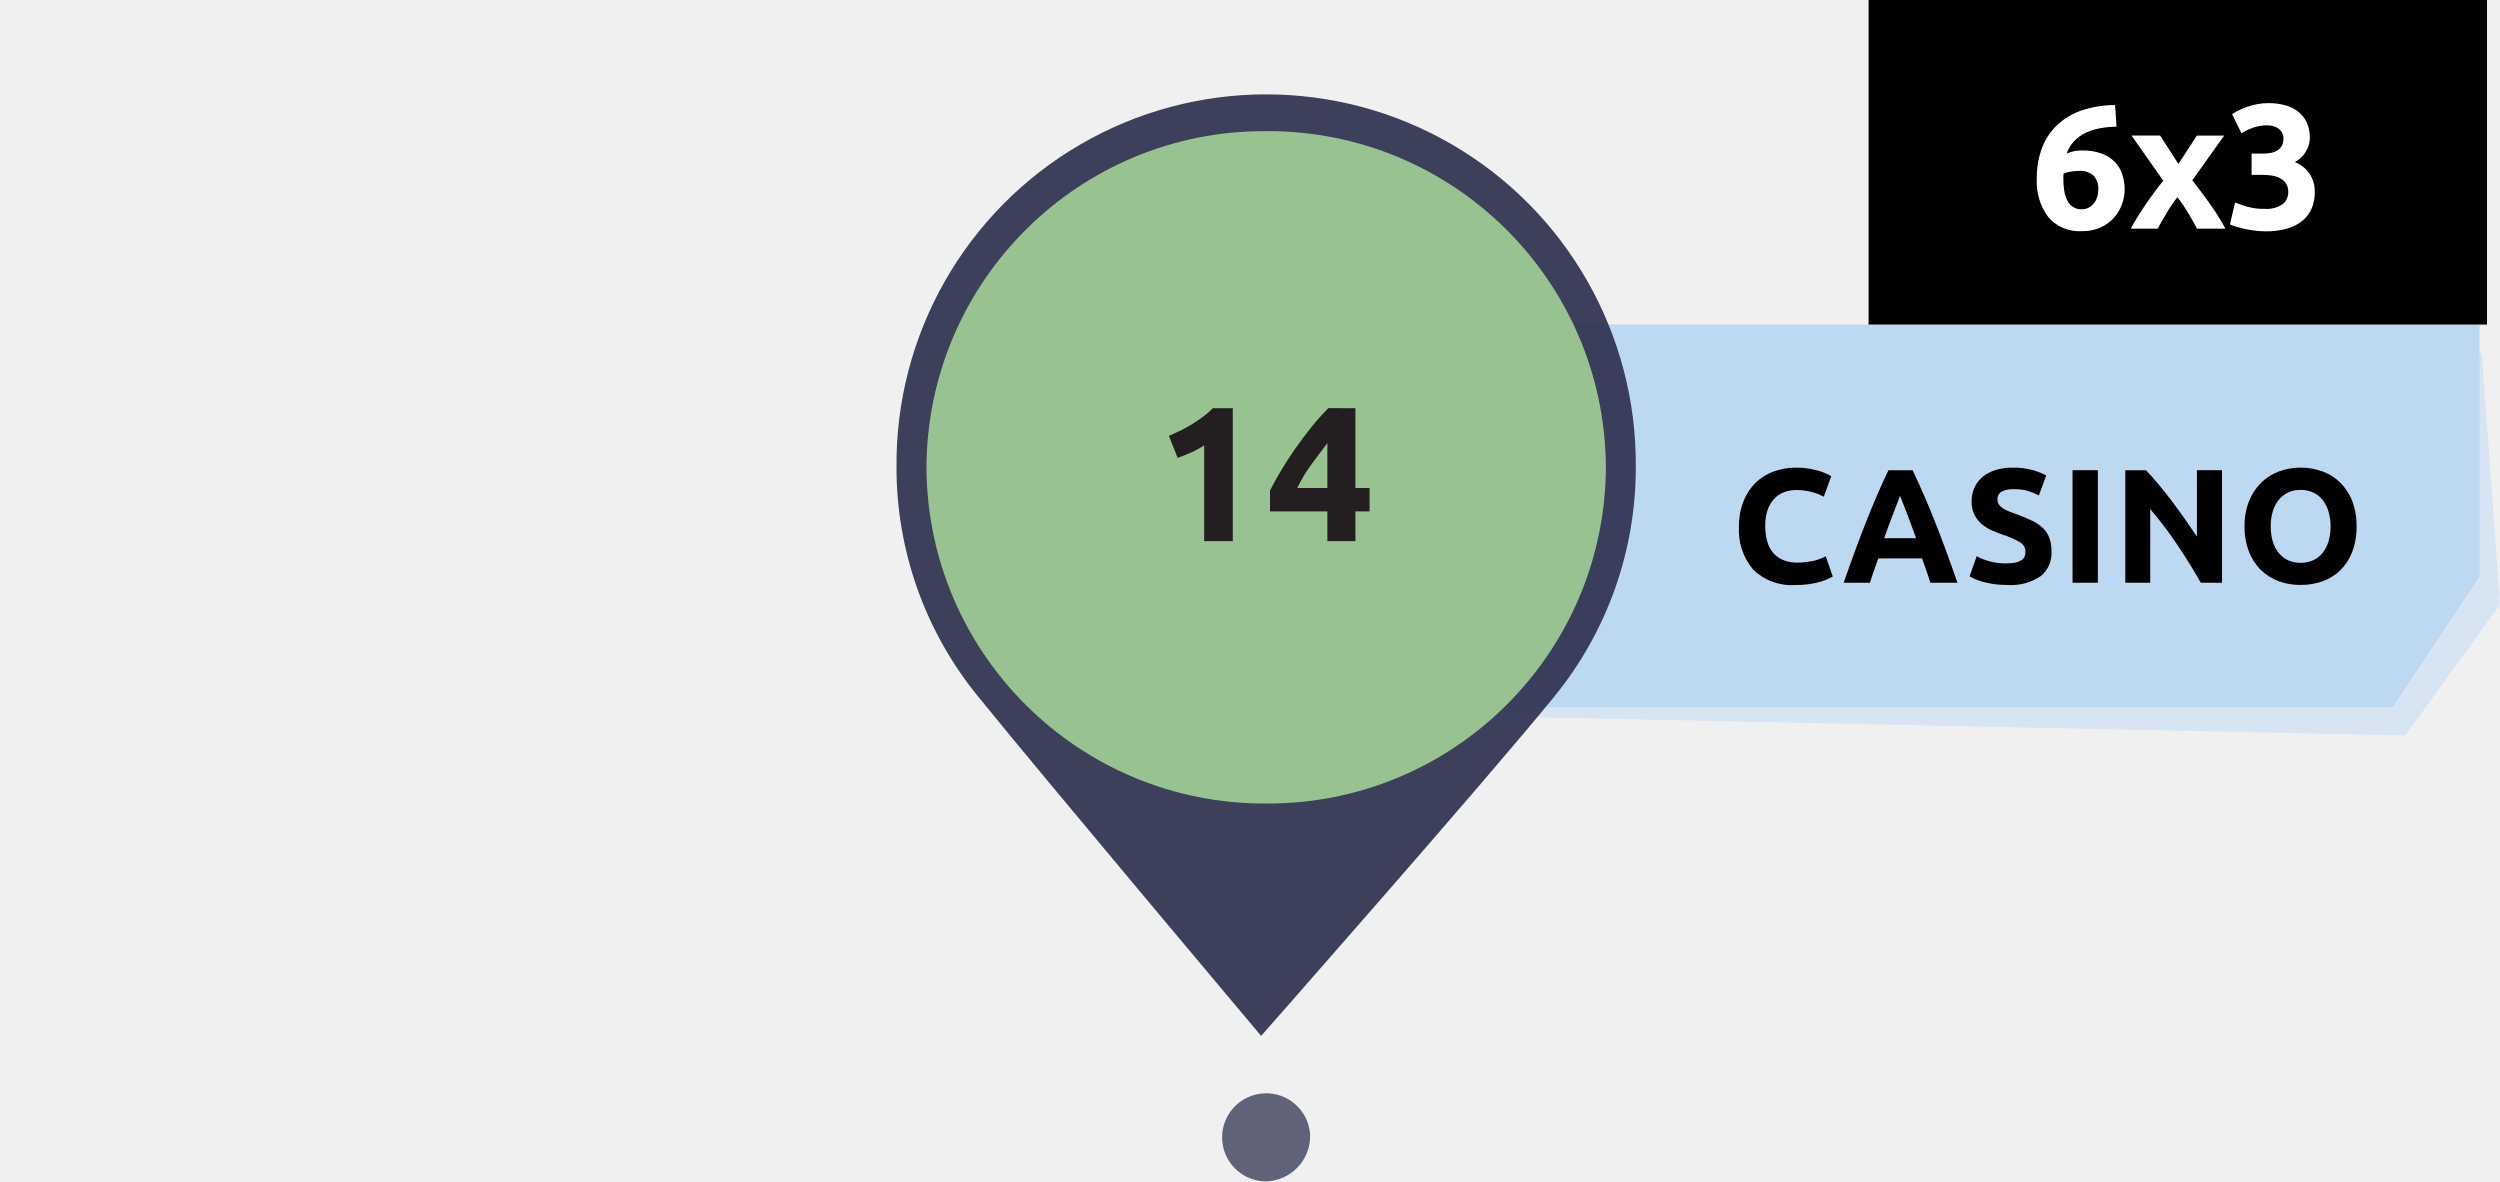
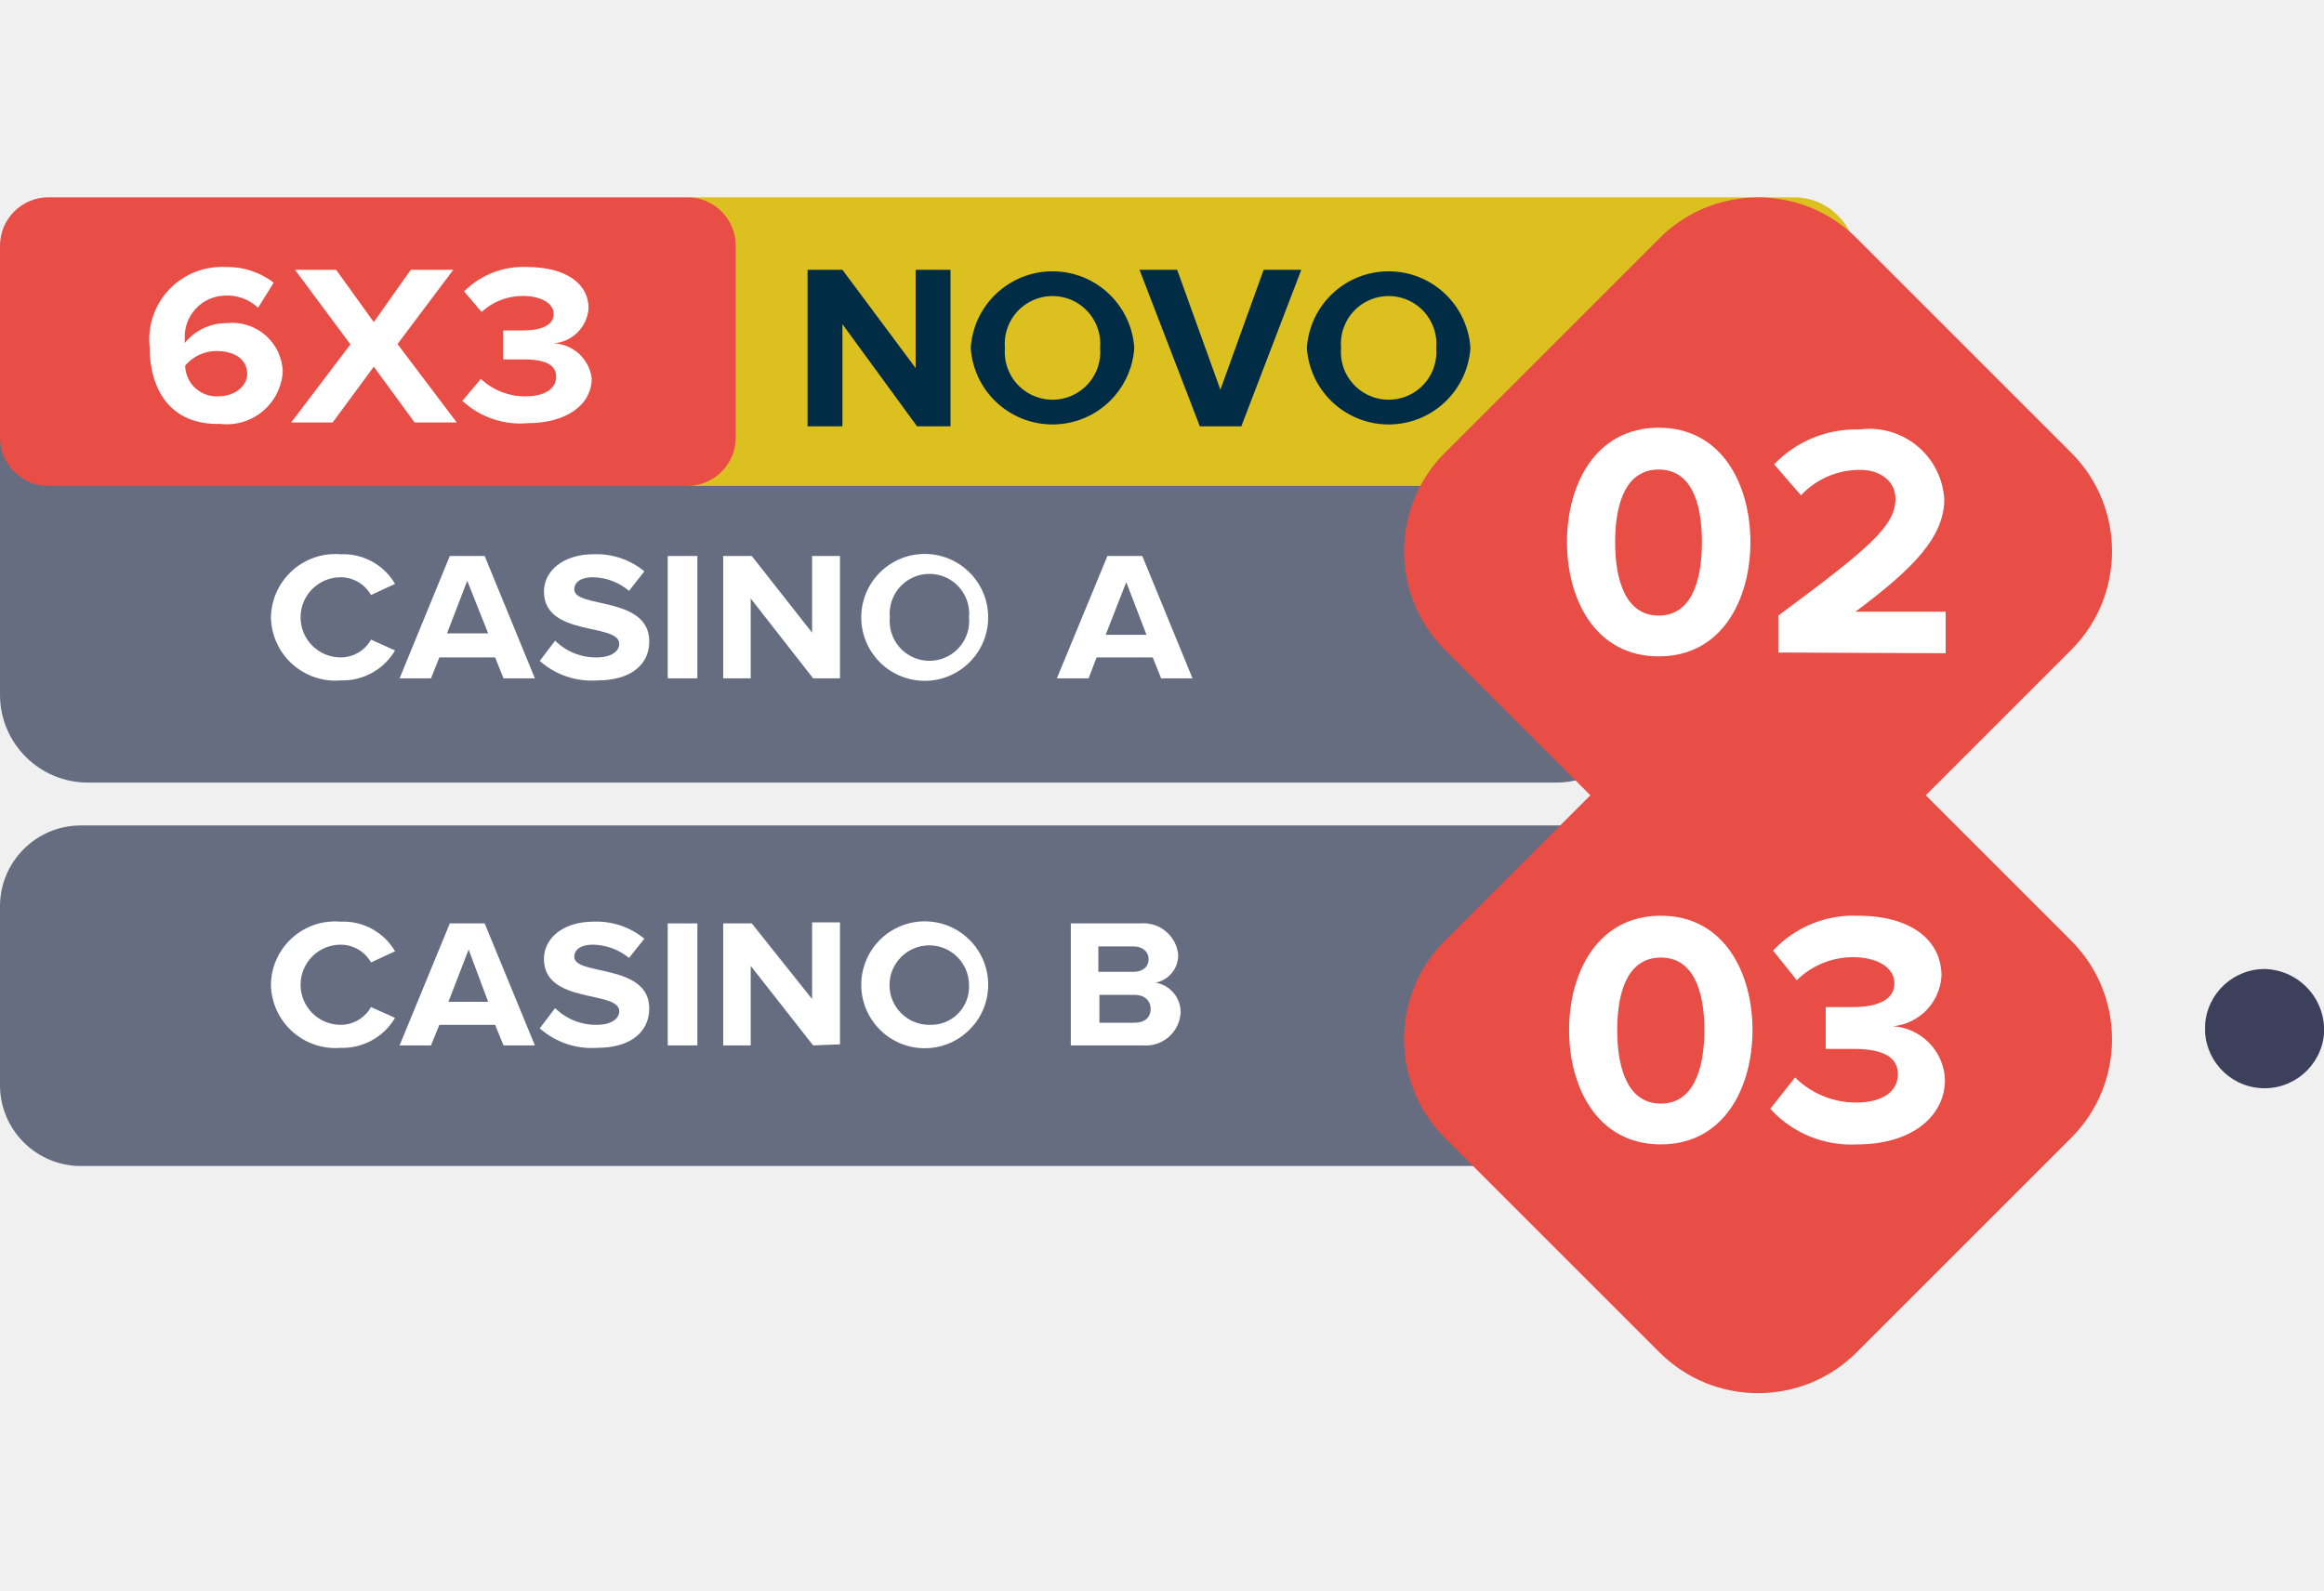
- <svg xmlns="http://www.w3.org/2000/svg" width="169.418" height="80.059" viewBox="0 0 169.418 80.059">
-   <g id="casino" transform="translate(-470.926 -104.601)">
-     <g id="Group_20" data-name="Group 20" transform="translate(553.75 178.334)" opacity="0.92">
-       <g id="Group_19" data-name="Group 19">
-         <path id="Path_27" data-name="Path 27" d="M374.811,48.227a2.985,2.985,0,1,0-2.982,3.16,3.075,3.075,0,0,0,2.982-3.16Z" transform="translate(-368.851 -45.061)" fill="#2d314e" opacity="0.8" />
+ <svg xmlns="http://www.w3.org/2000/svg" width="140" height="95.826" viewBox="0 0 66.65 34.3">
+   <defs>
+     <style>.cls-1{fill:none;}.cls-2{opacity:0.92;}.cls-3{clip-path:url(#clip-path);}.cls-4{clip-path:url(#clip-path-2);}.cls-5{fill:#2d314e;}.cls-6{fill:#676d81;}.cls-7{fill:#fff;}.cls-8{fill:#dcc020;}.cls-9{fill:#002c46;}.cls-10{fill:#e84d46;}.cls-11{clip-path:url(#clip-path-3);}</style>
+     <clipPath id="clip-path">
+       <rect class="cls-1" x="63.24" y="22.14" width="3.41" height="3.62" />
+     </clipPath>
+     <clipPath id="clip-path-2">
+       <rect class="cls-1" x="63.24" y="22.14" width="3.41" height="3.61" />
+     </clipPath>
+     <clipPath id="clip-path-3">
+       <rect class="cls-1" x="4.05" y="1.64" width="13" height="5" />
+     </clipPath>
+   </defs>
+   <g id="Layer_2" data-name="Layer 2">
+     <g id="Layer_1-2" data-name="Layer 1">
+       <g class="cls-2">
+         <g class="cls-3">
+           <g class="cls-4">
+             <path class="cls-5" d="M66.65,24A1.71,1.71,0,1,1,65,22.14,1.75,1.75,0,0,1,66.65,24" />
+           </g>
+         </g>
      </g>
-     </g>
-     <g id="Group_42" data-name="Group 42" transform="translate(559.915 126.595)">
-       <path id="Path_55" data-name="Path 55" d="M446.657,46.869l-66.843-1.4,1.767-24.527h70.263L453.083,38Z" transform="translate(-372.654 -19.022)" fill="#bdd8f1" opacity="0.5" />
-       <path id="Path_56" data-name="Path 56" d="M444.285,46.16H371.128V20.233H450.17V37.3Z" transform="translate(-371.128 -20.233)" fill="#bdd8f1" />
-       <path id="Path_57" data-name="Path 57" d="M417.3,27.307v9.951l7.382-9.951Z" transform="translate(-345.639 -11.331)" fill="#bdd8f1" />
-     </g>
-     <g id="Group_44" data-name="Group 44" transform="translate(597.555 104.601)">
-       <g id="Group_43" data-name="Group 43">
-         <rect id="Rectangle_26" data-name="Rectangle 26" width="41.91" height="21.994" />
-         <path id="_6x3" data-name="6x3" d="M3.288-3.912a3.579,3.579,0,0,0-.564.048,1.662,1.662,0,0,0-.468.132q0,.048-.006.144t-.006.168A5.287,5.287,0,0,0,2.3-2.6a2.286,2.286,0,0,0,.2.672,1.149,1.149,0,0,0,.384.45,1.049,1.049,0,0,0,.6.162A.974.974,0,0,0,4-1.446a1.154,1.154,0,0,0,.348-.318,1.353,1.353,0,0,0,.2-.426,1.656,1.656,0,0,0,.066-.45,1.335,1.335,0,0,0-.306-.942A1.35,1.35,0,0,0,3.288-3.912ZM3.516-5.3a3.7,3.7,0,0,1,1.326.21,2.438,2.438,0,0,1,.894.57,2.148,2.148,0,0,1,.5.84A3.28,3.28,0,0,1,6.4-2.664a3.005,3.005,0,0,1-.174.984,2.749,2.749,0,0,1-.528.912,2.766,2.766,0,0,1-.9.672A2.935,2.935,0,0,1,3.5.168,2.782,2.782,0,0,1,1.224-.78,4,4,0,0,1,.444-3.4,5.654,5.654,0,0,1,.816-5.52,4.187,4.187,0,0,1,1.878-7.074a4.635,4.635,0,0,1,1.668-.96,7.085,7.085,0,0,1,2.2-.342Q5.772-8,5.8-7.65t.048.738A6.823,6.823,0,0,0,4.7-6.8a3.8,3.8,0,0,0-.972.318,2.66,2.66,0,0,0-.762.558,2.388,2.388,0,0,0-.5.834A2.22,2.22,0,0,1,3-5.256,3.021,3.021,0,0,1,3.516-5.3Zm6.528.912,1.248-1.92H13.14L10.98-3.276q.72.9,1.308,1.752A14.425,14.425,0,0,1,13.224,0H11.3l-.24-.45q-.144-.27-.324-.564T10.362-1.6q-.2-.294-.39-.534-.18.228-.366.5t-.354.558q-.168.282-.33.558T8.64,0H6.816a7.862,7.862,0,0,1,.4-.708q.252-.408.546-.846t.618-.876q.324-.438.636-.822-.54-.756-1.08-1.53L6.864-6.312H8.8ZM15.96.18a5.913,5.913,0,0,1-.684-.042q-.36-.042-.7-.114t-.612-.156a3.525,3.525,0,0,1-.432-.156l.348-1.488q.312.132.8.282a4.145,4.145,0,0,0,1.206.15A1.913,1.913,0,0,0,17.1-1.656a1.026,1.026,0,0,0,.384-.84,1.015,1.015,0,0,0-.138-.546,1.055,1.055,0,0,0-.378-.36,1.679,1.679,0,0,0-.57-.192,4.348,4.348,0,0,0-.7-.054H15v-1.44h.792a2.658,2.658,0,0,0,.51-.048A1.361,1.361,0,0,0,16.74-5.3a.848.848,0,0,0,.306-.312.987.987,0,0,0,.114-.5.785.785,0,0,0-.1-.4.862.862,0,0,0-.246-.276,1.072,1.072,0,0,0-.348-.162,1.521,1.521,0,0,0-.4-.054,2.824,2.824,0,0,0-.954.156,3.983,3.983,0,0,0-.8.384L13.68-7.764q.192-.12.45-.252a4.441,4.441,0,0,1,.57-.24,5.209,5.209,0,0,1,.666-.18,3.758,3.758,0,0,1,.75-.072,4.1,4.1,0,0,1,1.266.174,2.379,2.379,0,0,1,.882.492,1.983,1.983,0,0,1,.516.744,2.513,2.513,0,0,1,.168.93,1.836,1.836,0,0,1-.276.954,1.821,1.821,0,0,1-.744.7,2.156,2.156,0,0,1,1,.786,2.181,2.181,0,0,1,.354,1.254,2.865,2.865,0,0,1-.192,1.062,2.142,2.142,0,0,1-.6.84,2.879,2.879,0,0,1-1.038.552A5.007,5.007,0,0,1,15.96.18Z" transform="translate(10.955 15.497)" fill="#fff" />
+       <rect class="cls-6" y="4.55" width="47.15" height="12.24" rx="2.52" />
+       <rect class="cls-6" y="18.02" width="50.07" height="9.77" rx="2.32" />
+       <path class="cls-7" d="M7.77,12.05a1.85,1.85,0,0,1,2-1.81,1.72,1.72,0,0,1,1.56.85l-.69.32a1,1,0,0,0-.87-.51,1.15,1.15,0,1,0,0,2.3,1,1,0,0,0,.87-.51l.69.31a1.75,1.75,0,0,1-1.56.86A1.85,1.85,0,0,1,7.77,12.05Z" />
+       <path class="cls-7" d="M14.44,13.8l-.24-.6H12.6l-.24.6h-.9l1.44-3.51h1l1.44,3.51ZM13.4,11l-.58,1.51H14Z" />
+       <path class="cls-7" d="M15.48,13.3l.44-.58a1.67,1.67,0,0,0,1.19.48c.44,0,.65-.19.65-.39,0-.61-2.16-.19-2.16-1.5,0-.58.54-1.07,1.42-1.07a2.16,2.16,0,0,1,1.46.49l-.44.56A1.64,1.64,0,0,0,17,10.9c-.34,0-.53.14-.53.35,0,.55,2.15.18,2.15,1.49,0,.64-.49,1.12-1.5,1.12A2.24,2.24,0,0,1,15.48,13.3Z" />
+       <path class="cls-7" d="M19.15,13.8V10.29H20V13.8Z" />
+       <path class="cls-7" d="M23.32,13.8l-1.79-2.29V13.8h-.79V10.29h.82l1.73,2.2v-2.2h.8V13.8Z" />
+       <path class="cls-7" d="M24.7,12.05a1.82,1.82,0,0,1,2-1.81,1.82,1.82,0,1,1-2,1.81Zm3.09,0a1.14,1.14,0,1,0-2.27,0,1.14,1.14,0,1,0,2.27,0Z" />
+       <path class="cls-7" d="M33.3,13.8l-.24-.6H31.45l-.23.6h-.91l1.45-3.51h1L34.2,13.8Zm-1-2.76-.59,1.51h1.17Z" />
+       <path class="cls-7" d="M7.77,22.59a1.84,1.84,0,0,1,2-1.81,1.72,1.72,0,0,1,1.56.85l-.69.32a1,1,0,0,0-.87-.51,1.15,1.15,0,1,0,0,2.3,1,1,0,0,0,.87-.51l.69.31a1.75,1.75,0,0,1-1.56.86A1.85,1.85,0,0,1,7.77,22.59Z" />
+       <path class="cls-7" d="M14.44,24.33l-.24-.59H12.6l-.24.59h-.9l1.44-3.5h1l1.44,3.5Zm-1-2.75-.58,1.5H14Z" />
+       <path class="cls-7" d="M15.48,23.84l.44-.58a1.67,1.67,0,0,0,1.19.48c.44,0,.65-.19.65-.39,0-.61-2.16-.19-2.16-1.5,0-.59.54-1.07,1.42-1.07a2.16,2.16,0,0,1,1.46.49l-.44.55A1.68,1.68,0,0,0,17,21.44c-.34,0-.53.14-.53.35,0,.55,2.15.18,2.15,1.48,0,.64-.49,1.13-1.5,1.13A2.24,2.24,0,0,1,15.48,23.84Z" />
+       <path class="cls-7" d="M19.15,24.33v-3.5H20v3.5Z" />
+       <path class="cls-7" d="M23.32,24.33l-1.79-2.28v2.28h-.79v-3.5h.82L23.29,23v-2.2h.8v3.5Z" />
+       <path class="cls-7" d="M24.7,22.59a1.82,1.82,0,0,1,2-1.81,1.82,1.82,0,1,1-2,1.81Zm3.09,0a1.14,1.14,0,1,0-1.13,1.15A1.09,1.09,0,0,0,27.79,22.59Z" />
+       <path class="cls-7" d="M30.71,24.33v-3.5h2a1,1,0,0,1,1.08.9.8.8,0,0,1-.65.8.86.86,0,0,1,.72.85,1,1,0,0,1-1.09.95Zm2.23-2.47c0-.22-.17-.37-.44-.37h-1v.73h1C32.77,22.22,32.94,22.08,32.94,21.86ZM33,23.28c0-.22-.16-.4-.47-.4h-1v.8h1C32.83,23.68,33,23.53,33,23.28Z" />
+       <rect class="cls-8" x="18.23" width="35" height="8.28" rx="1.78" />
+       <path class="cls-9" d="M26.3,6.57,24.16,3.64V6.57h-1V2.08h1L26.26,4.9V2.08h1V6.57Z" />
+       <path class="cls-9" d="M27.84,4.32a2.35,2.35,0,0,1,4.69,0,2.35,2.35,0,0,1-4.69,0Zm3.71,0a1.37,1.37,0,1,0-2.73,0,1.37,1.37,0,1,0,2.73,0Z" />
+       <path class="cls-9" d="M34.41,6.57,32.68,2.08h1.08L35,5.52l1.24-3.44h1.08L35.6,6.57Z" />
+       <path class="cls-9" d="M37.48,4.32a2.35,2.35,0,0,1,4.69,0,2.35,2.35,0,0,1-4.69,0Zm3.71,0a1.37,1.37,0,1,0-2.73,0,1.37,1.37,0,1,0,2.73,0Z" />
+       <rect class="cls-10" width="21.1" height="8.28" rx="1.39" />
+       <g class="cls-11">
+         <path class="cls-7" d="M4.29,4.28A2.08,2.08,0,0,1,6.47,2a2.17,2.17,0,0,1,1.38.45l-.45.72a1.26,1.26,0,0,0-.93-.35A1.18,1.18,0,0,0,5.3,4.08a.34.34,0,0,0,0,.1,1.52,1.52,0,0,1,1.2-.57A1.45,1.45,0,0,1,8.11,5a1.61,1.61,0,0,1-1.8,1.5C4.88,6.54,4.29,5.51,4.29,4.28Zm2.8.79c0-.46-.42-.66-.87-.66a1.17,1.17,0,0,0-.91.42.9.9,0,0,0,.94.88C6.79,5.71,7.09,5.37,7.09,5.07Z" />
+         <path class="cls-7" d="M11.89,6.46l-1.17-1.6L9.54,6.46H8.35l1.7-2.24L8.46,2.08H9.64l1.08,1.5,1.06-1.5H13l-1.6,2.13,1.7,2.25Z" />
+         <path class="cls-7" d="M13.26,5.84l.53-.63a1.85,1.85,0,0,0,1.28.5c.57,0,.88-.23.88-.56s-.28-.5-.94-.5h-.58V3.82H15c.52,0,.88-.15.88-.47s-.39-.52-.88-.52a1.74,1.74,0,0,0-1.19.46l-.5-.59A2.38,2.38,0,0,1,15.11,2c1.1,0,1.77.46,1.77,1.19a1.09,1.09,0,0,1-1,1,1.15,1.15,0,0,1,1.09,1c0,.76-.72,1.29-1.84,1.29A2.44,2.44,0,0,1,13.26,5.84Z" />
      </g>
-     </g>
-     <ellipse id="Ellipse_10" data-name="Ellipse 10" cx="23.022" cy="22.782" rx="23.022" ry="22.782" transform="translate(533.708 113.488)" fill="#eee9de" />
-     <path id="Path_58" data-name="Path 58" d="M410.8,45.163a25.051,25.051,0,1,0-50.1,0,24.513,24.513,0,0,0,5.5,15.492c4.59,5.668,19.211,23.037,19.211,23.037s15.308-17.369,19.9-23.037A24.53,24.53,0,0,0,410.8,45.163Z" transform="translate(170.979 91.108)" fill="#2d314e" opacity="0.92" />
-     <path id="CASINO-2" data-name="CASINO" d="M4.356.154A3.7,3.7,0,0,1,1.524-.88,4.121,4.121,0,0,1,.55-3.817a4.516,4.516,0,0,1,.3-1.689A3.638,3.638,0,0,1,1.661-6.76a3.4,3.4,0,0,1,1.232-.775A4.444,4.444,0,0,1,4.444-7.8a4.971,4.971,0,0,1,.88.071,5.706,5.706,0,0,1,.693.165,3.42,3.42,0,0,1,.5.192q.2.1.286.154L6.3-5.83a4.152,4.152,0,0,0-.819-.319,3.911,3.911,0,0,0-1.062-.132,2.345,2.345,0,0,0-.776.132,1.754,1.754,0,0,0-.671.424,2.11,2.11,0,0,0-.468.753A3.161,3.161,0,0,0,2.332-3.85a4,4,0,0,0,.115.984,2.088,2.088,0,0,0,.374.787,1.8,1.8,0,0,0,.676.523,2.408,2.408,0,0,0,1.012.192,4.611,4.611,0,0,0,.671-.044,4.982,4.982,0,0,0,.528-.1,2.772,2.772,0,0,0,.407-.138q.176-.077.319-.143L6.908-.418a4.02,4.02,0,0,1-1.023.4A5.962,5.962,0,0,1,4.356.154ZM13.519,0Q13.4-.4,13.25-.814t-.292-.836H9.988q-.143.418-.292.836T9.427,0H7.645q.429-1.232.814-2.277t.753-1.969Q9.581-5.17,9.938-6t.743-1.623H12.32q.374.792.737,1.623t.732,1.754q.368.924.753,1.969T15.356,0ZM11.462-5.9q-.055.165-.165.451l-.253.66q-.143.374-.314.825t-.346.946h2.167q-.176-.5-.341-.946T11.9-4.785q-.148-.374-.258-.66T11.462-5.9Zm7.271,4.587a2.475,2.475,0,0,0,.6-.061,1.105,1.105,0,0,0,.379-.165.552.552,0,0,0,.2-.247.882.882,0,0,0,.055-.319.737.737,0,0,0-.352-.622,5.03,5.03,0,0,0-1.21-.533q-.374-.132-.748-.3a2.757,2.757,0,0,1-.671-.429,2.052,2.052,0,0,1-.484-.627,1.964,1.964,0,0,1-.187-.9,2.22,2.22,0,0,1,.2-.951,2.031,2.031,0,0,1,.561-.721,2.567,2.567,0,0,1,.88-.457A3.95,3.95,0,0,1,19.118-7.8a4.748,4.748,0,0,1,1.331.165,4.756,4.756,0,0,1,.924.363l-.5,1.353a4.688,4.688,0,0,0-.709-.292,3.072,3.072,0,0,0-.941-.126,1.725,1.725,0,0,0-.885.17.575.575,0,0,0-.27.523.6.6,0,0,0,.1.352.962.962,0,0,0,.28.258,2.468,2.468,0,0,0,.418.209q.237.093.522.192.594.22,1.034.435a2.761,2.761,0,0,1,.732.5,1.813,1.813,0,0,1,.434.671,2.7,2.7,0,0,1,.143.935,1.986,1.986,0,0,1-.748,1.655,3.61,3.61,0,0,1-2.255.589,6.248,6.248,0,0,1-.913-.06,5.892,5.892,0,0,1-.72-.149,4.132,4.132,0,0,1-.539-.187,4.093,4.093,0,0,1-.38-.187l.484-1.364a4.315,4.315,0,0,0,.841.336A4.365,4.365,0,0,0,18.733-1.309Zm4.422-6.314h1.716V0H23.155ZM31.845,0q-.737-1.309-1.6-2.585a26.271,26.271,0,0,0-1.826-2.409V0H26.73V-7.623h1.4q.363.363.8.891t.9,1.127q.457.6.908,1.243t.847,1.237v-4.5h1.7V0Zm4.741-3.817A3.465,3.465,0,0,0,36.723-2.8a2.312,2.312,0,0,0,.4.775,1.753,1.753,0,0,0,.632.5,1.993,1.993,0,0,0,.858.176,2,2,0,0,0,.852-.176,1.741,1.741,0,0,0,.638-.5,2.312,2.312,0,0,0,.4-.775,3.465,3.465,0,0,0,.138-1.012A3.521,3.521,0,0,0,40.5-4.834a2.305,2.305,0,0,0-.4-.781,1.741,1.741,0,0,0-.638-.5,2,2,0,0,0-.852-.176,1.942,1.942,0,0,0-.858.182,1.808,1.808,0,0,0-.632.506,2.305,2.305,0,0,0-.4.781A3.48,3.48,0,0,0,36.586-3.817Zm5.819,0A4.691,4.691,0,0,1,42.113-2.1a3.54,3.54,0,0,1-.8,1.243,3.274,3.274,0,0,1-1.2.754,4.376,4.376,0,0,1-1.5.253A4.264,4.264,0,0,1,37.136-.1a3.389,3.389,0,0,1-1.21-.754A3.523,3.523,0,0,1,35.112-2.1a4.613,4.613,0,0,1-.3-1.721,4.466,4.466,0,0,1,.308-1.721,3.668,3.668,0,0,1,.83-1.248,3.415,3.415,0,0,1,1.21-.759A4.155,4.155,0,0,1,38.61-7.8a4.264,4.264,0,0,1,1.474.253,3.352,3.352,0,0,1,1.21.759,3.58,3.58,0,0,1,.814,1.248A4.613,4.613,0,0,1,42.4-3.817Z" transform="translate(588.221 144.091)" />
-     <path id="Path_106" data-name="Path 106" d="M23.022,0A22.9,22.9,0,0,1,46.044,22.782,22.9,22.9,0,0,1,23.022,45.565,22.9,22.9,0,0,1,0,22.782,22.9,22.9,0,0,1,23.022,0Z" transform="translate(533.708 113.488)" fill="#98c390" />
-     <path id="_14" data-name="14" d="M.91-7.137q.377-.156.787-.358t.8-.442q.39-.241.747-.507a5.131,5.131,0,0,0,.643-.565H5.239V0H3.3V-6.487a5.9,5.9,0,0,1-.871.474Q1.95-5.8,1.5-5.642Zm10.738.494q-.507.663-1.079,1.443a9.909,9.909,0,0,0-.962,1.6h2.041Zm1.9-2.366V-3.6h.962v1.586h-.962V0h-1.9V-2.015H7.761V-3.432Q8.047-4,8.476-4.726t.955-1.482q.527-.761,1.112-1.489a16.252,16.252,0,0,1,1.17-1.313Z" transform="translate(549.23 141.271)" fill="#231f20" />
-     <g id="Group_66" data-name="Group 66" transform="translate(-445.705 -152.518)">
-       <rect id="Rectangle_41" data-name="Rectangle 41" width="60.753" height="56" transform="translate(916.631 263)" fill="none" />
+       <rect class="cls-10" x="42.07" y="1.8" width="16.7" height="16.7" rx="4" transform="translate(7.59 38.63) rotate(-45)" />
+       <path class="cls-7" d="M44.94,9.89c0-1.64.81-3.28,2.63-3.28S50.2,8.25,50.2,9.89s-.81,3.28-2.63,3.28S44.94,11.53,44.94,9.89Zm3.87,0c0-1.17-.33-2.08-1.24-2.08s-1.25.91-1.25,2.08S46.66,12,47.57,12,48.81,11.06,48.81,9.89Z" />
+       <path class="cls-7" d="M51,13.06V12c2.59-1.92,3.36-2.57,3.36-3.35,0-.56-.51-.83-1-.83a2.3,2.3,0,0,0-1.71.73l-.77-.89a3.25,3.25,0,0,1,2.45-1,2.15,2.15,0,0,1,2.43,2c0,1.09-.9,2-2.55,3.23h2.59v1.19Z" />
+       <path class="cls-5" d="M48.88,24.44a1.75,1.75,0,0,1,1.35-2.15,1.93,1.93,0,0,1,2.27,1.35,1.75,1.75,0,0,1-1.35,2.16,1.93,1.93,0,0,1-2.27-1.36" />
+       <rect class="cls-10" x="42.07" y="15.8" width="16.7" height="16.7" rx="4" transform="translate(-2.31 42.73) rotate(-45)" />
+       <path class="cls-7" d="M45,23.89c0-1.64.81-3.28,2.63-3.28s2.63,1.64,2.63,3.28-.81,3.28-2.63,3.28S45,25.53,45,23.89Zm3.88,0c0-1.17-.34-2.08-1.25-2.08s-1.25.91-1.25,2.08S46.72,26,47.63,26,48.88,25.06,48.88,23.89Z" />
+       <path class="cls-7" d="M50.77,26.15l.71-.9a2.49,2.49,0,0,0,1.75.72c.77,0,1.2-.33,1.2-.81s-.4-.73-1.28-.73l-.79,0V23.23h.79c.7,0,1.18-.21,1.18-.68s-.52-.75-1.18-.75a2.29,2.29,0,0,0-1.62.66l-.68-.85a3.15,3.15,0,0,1,2.43-1c1.49,0,2.4.67,2.4,1.73a1.54,1.54,0,0,1-1.39,1.44,1.6,1.6,0,0,1,1.49,1.53c0,1.09-1,1.86-2.51,1.86A3.14,3.14,0,0,1,50.77,26.15Z" />
    </g>
  </g>
</svg>
